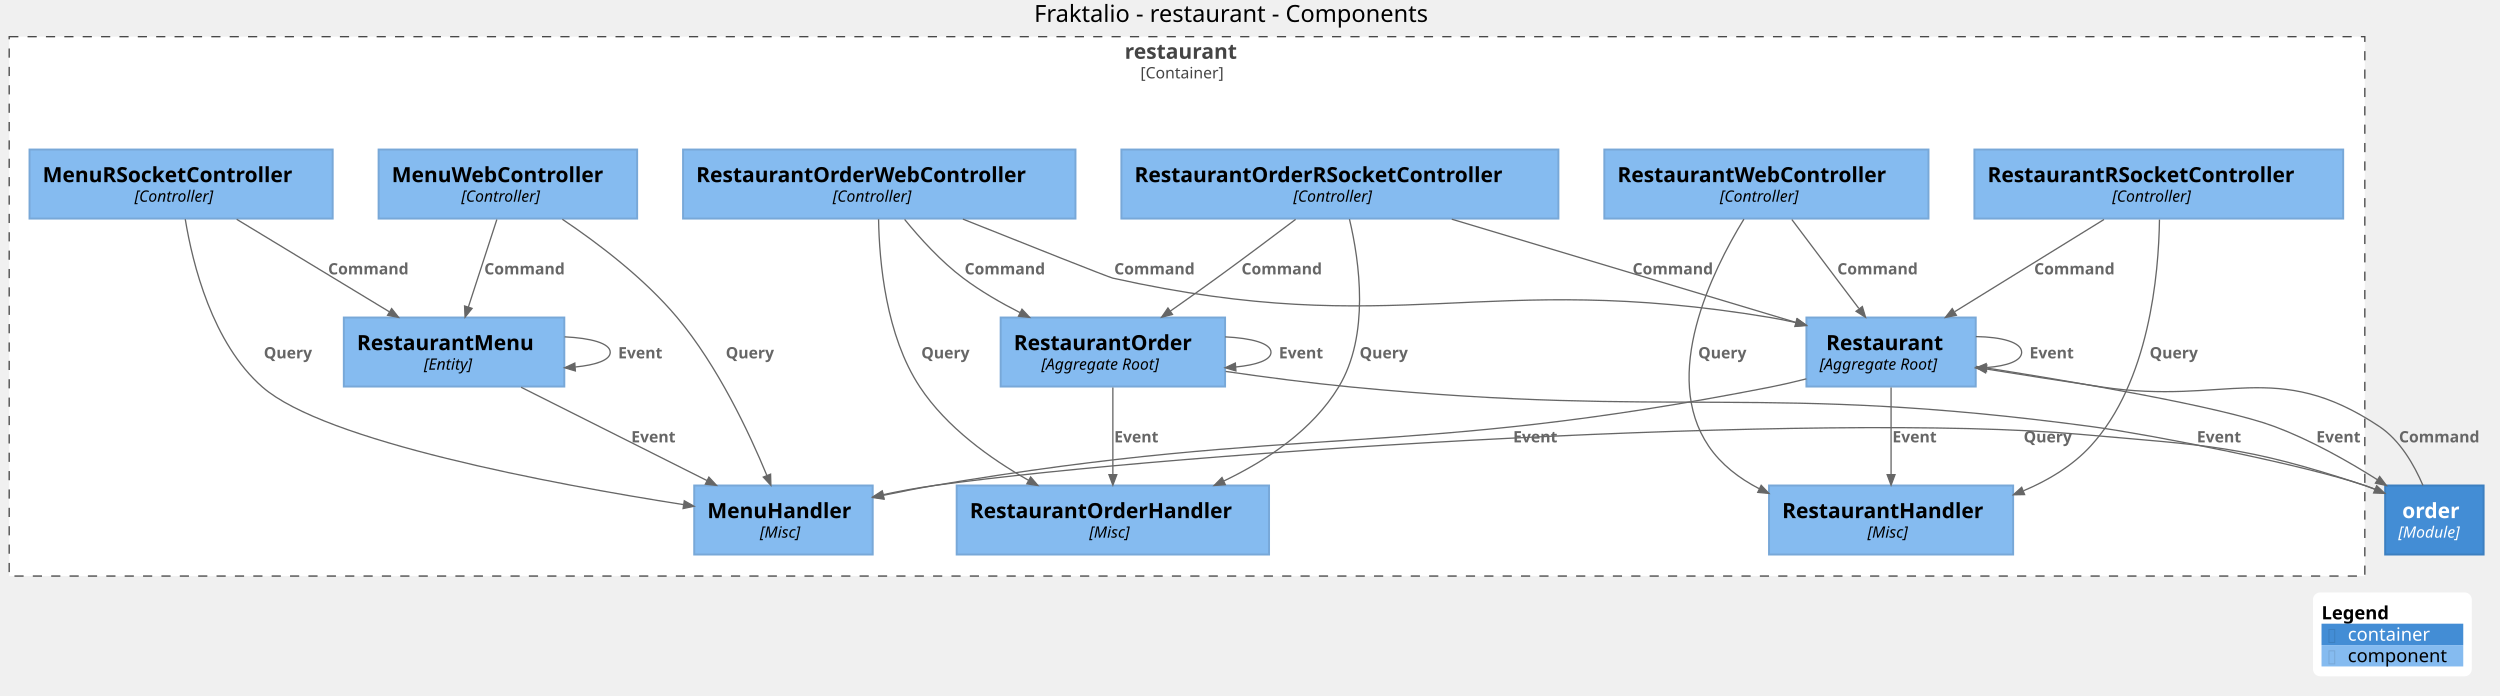
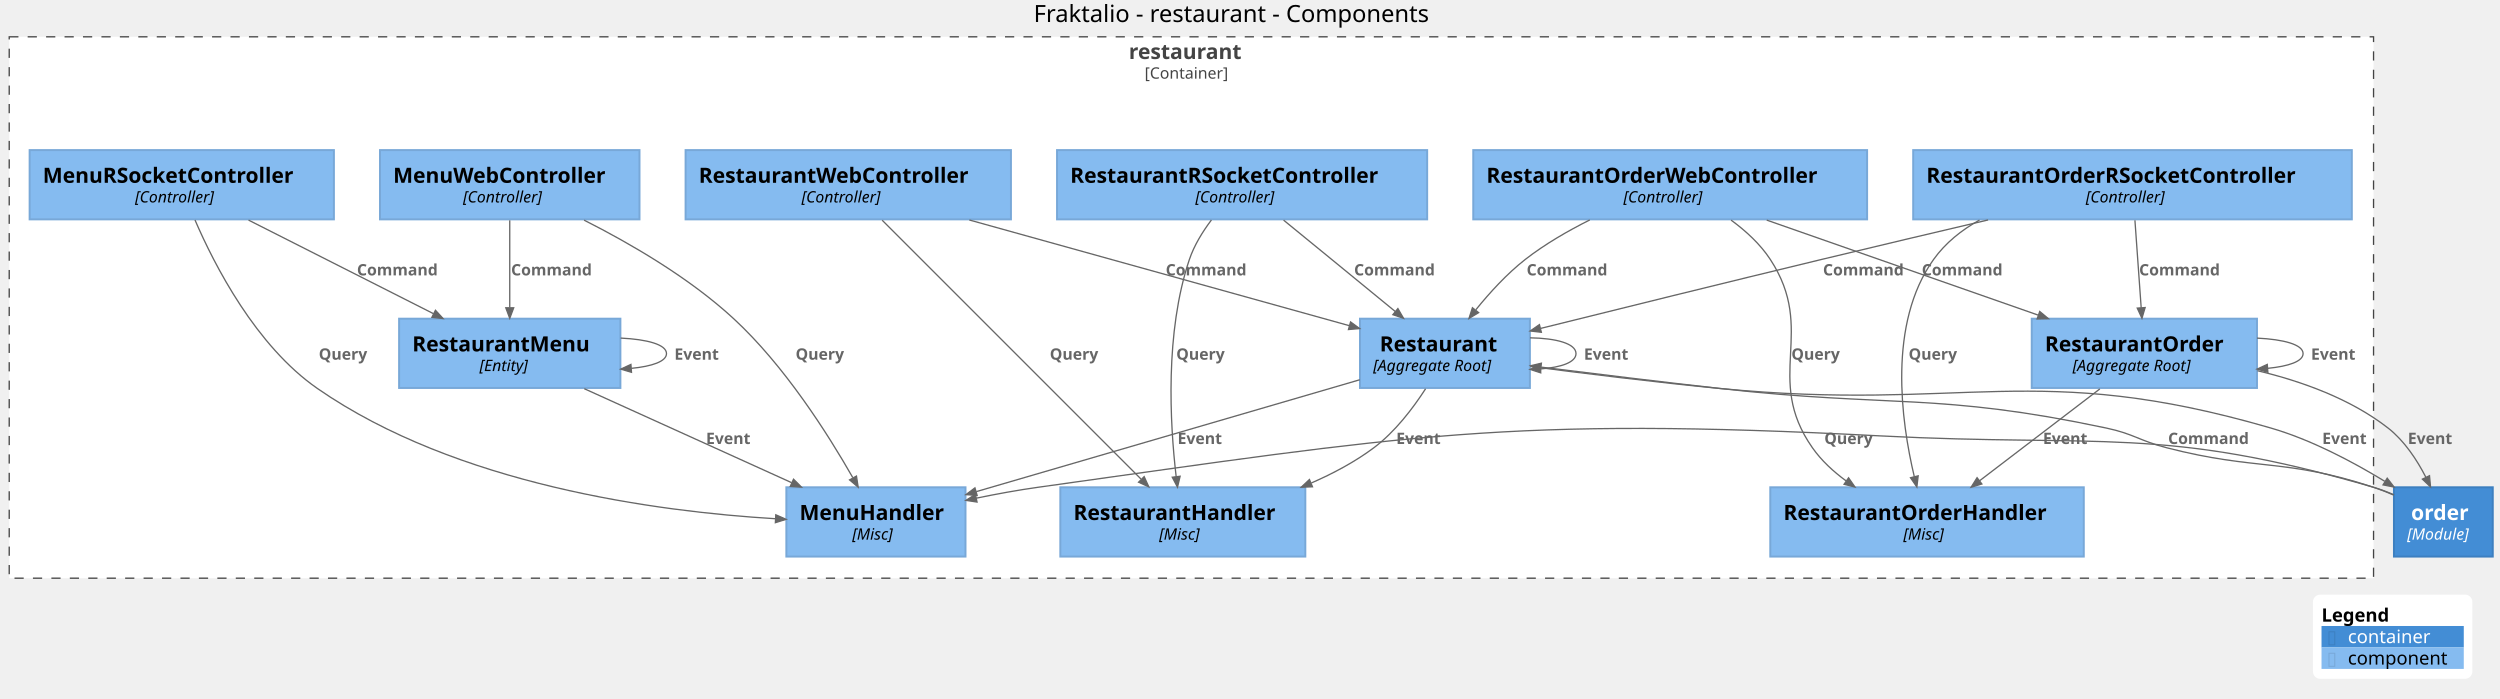
- <svg xmlns="http://www.w3.org/2000/svg" contentScriptType="application/ecmascript" contentStyleType="text/css" height="530px" preserveAspectRatio="none" style="width:1905px;height:530px;background:#FFFFFF;" version="1.1" viewBox="0 0 1905 530" width="1905px" zoomAndPan="magnify">
+ <svg xmlns="http://www.w3.org/2000/svg" contentScriptType="application/ecmascript" contentStyleType="text/css" height="530px" preserveAspectRatio="none" style="width:1898px;height:530px;background:#FFFFFF;" version="1.1" viewBox="0 0 1898 530" width="1898px" zoomAndPan="magnify">
  <defs />
  <g>
-     <text fill="#000000" font-family="sans-serif" font-size="18" lengthAdjust="spacing" textLength="316" x="788" y="16.708">Fraktalio - restaurant - Components</text>
+     <text fill="#000000" font-family="sans-serif" font-size="18" lengthAdjust="spacing" textLength="316" x="784.75" y="16.708">Fraktalio - restaurant - Components</text>
    <rect fill="#FFFFFF" height="411" style="stroke:#444444;stroke-width:1.0;stroke-dasharray:7.0,7.0;" width="1795" x="7" y="27.953" />
    <text fill="#444444" font-family="sans-serif" font-size="16" font-weight="bold" lengthAdjust="spacing" textLength="95" x="857" y="44.805">restaurant</text>
    <text fill="#444444" font-family="sans-serif" font-size="12" lengthAdjust="spacing" textLength="71" x="869" y="59.717">[Container]</text>
-     <rect fill="#85BBF0" height="52.594" style="stroke:#78A8D8;stroke-width:1.5;" width="171" x="762.5" y="241.953" />
-     <text fill="#000000" font-family="sans-serif" font-size="16" font-weight="bold" lengthAdjust="spacing" textLength="151" x="772.5" y="266.805">RestaurantOrder</text>
-     <text fill="#000000" font-family="sans-serif" font-size="12" font-style="italic" lengthAdjust="spacing" textLength="109" x="793.5" y="281.717">[Aggregate Root]</text>
-     <rect fill="#85BBF0" height="52.594" style="stroke:#78A8D8;stroke-width:1.5;" width="238" x="729" y="369.953" />
-     <text fill="#000000" font-family="sans-serif" font-size="16" font-weight="bold" lengthAdjust="spacing" textLength="218" x="739" y="394.805">RestaurantOrderHandler</text>
-     <text fill="#000000" font-family="sans-serif" font-size="12" font-style="italic" lengthAdjust="spacing" textLength="36" x="830" y="409.717">[Misc]</text>
-     <rect fill="#85BBF0" height="52.594" style="stroke:#78A8D8;stroke-width:1.5;" width="129" x="1376.5" y="241.953" />
-     <text fill="#000000" font-family="sans-serif" font-size="16" font-weight="bold" lengthAdjust="spacing" textLength="99" x="1391.5" y="266.805">Restaurant</text>
-     <text fill="#000000" font-family="sans-serif" font-size="12" font-style="italic" lengthAdjust="spacing" textLength="109" x="1386.5" y="281.717">[Aggregate Root]</text>
-     <rect fill="#85BBF0" height="52.594" style="stroke:#78A8D8;stroke-width:1.5;" width="186" x="1348" y="369.953" />
-     <text fill="#000000" font-family="sans-serif" font-size="16" font-weight="bold" lengthAdjust="spacing" textLength="166" x="1358" y="394.805">RestaurantHandler</text>
-     <text fill="#000000" font-family="sans-serif" font-size="12" font-style="italic" lengthAdjust="spacing" textLength="36" x="1423" y="409.717">[Misc]</text>
-     <rect fill="#85BBF0" height="52.594" style="stroke:#78A8D8;stroke-width:1.5;" width="136" x="529" y="369.953" />
-     <text fill="#000000" font-family="sans-serif" font-size="16" font-weight="bold" lengthAdjust="spacing" textLength="116" x="539" y="394.805">MenuHandler</text>
-     <text fill="#000000" font-family="sans-serif" font-size="12" font-style="italic" lengthAdjust="spacing" textLength="36" x="579" y="409.717">[Misc]</text>
-     <rect fill="#85BBF0" height="52.594" style="stroke:#78A8D8;stroke-width:1.5;" width="168" x="262" y="241.953" />
-     <text fill="#000000" font-family="sans-serif" font-size="16" font-weight="bold" lengthAdjust="spacing" textLength="148" x="272" y="266.805">RestaurantMenu</text>
-     <text fill="#000000" font-family="sans-serif" font-size="12" font-style="italic" lengthAdjust="spacing" textLength="46" x="323" y="281.717">[Entity]</text>
-     <rect fill="#85BBF0" height="52.594" style="stroke:#78A8D8;stroke-width:1.5;" width="247" x="1222.5" y="113.953" />
-     <text fill="#000000" font-family="sans-serif" font-size="16" font-weight="bold" lengthAdjust="spacing" textLength="227" x="1232.5" y="138.805">RestaurantWebController</text>
-     <text fill="#000000" font-family="sans-serif" font-size="12" font-style="italic" lengthAdjust="spacing" textLength="71" x="1310.5" y="153.717">[Controller]</text>
-     <rect fill="#85BBF0" height="52.594" style="stroke:#78A8D8;stroke-width:1.5;" width="281" x="1504.5" y="113.953" />
-     <text fill="#000000" font-family="sans-serif" font-size="16" font-weight="bold" lengthAdjust="spacing" textLength="261" x="1514.5" y="138.805">RestaurantRSocketController</text>
-     <text fill="#000000" font-family="sans-serif" font-size="12" font-style="italic" lengthAdjust="spacing" textLength="71" x="1609.5" y="153.717">[Controller]</text>
+     <rect fill="#85BBF0" height="52.594" style="stroke:#78A8D8;stroke-width:1.5;" width="168" x="303" y="241.953" />
+     <text fill="#000000" font-family="sans-serif" font-size="16" font-weight="bold" lengthAdjust="spacing" textLength="148" x="313" y="266.805">RestaurantMenu</text>
+     <text fill="#000000" font-family="sans-serif" font-size="12" font-style="italic" lengthAdjust="spacing" textLength="46" x="364" y="281.717">[Entity]</text>
+     <rect fill="#85BBF0" height="52.594" style="stroke:#78A8D8;stroke-width:1.5;" width="129" x="1032.5" y="241.953" />
+     <text fill="#000000" font-family="sans-serif" font-size="16" font-weight="bold" lengthAdjust="spacing" textLength="99" x="1047.5" y="266.805">Restaurant</text>
+     <text fill="#000000" font-family="sans-serif" font-size="12" font-style="italic" lengthAdjust="spacing" textLength="109" x="1042.5" y="281.717">[Aggregate Root]</text>
+     <rect fill="#85BBF0" height="52.594" style="stroke:#78A8D8;stroke-width:1.5;" width="171" x="1542.5" y="241.953" />
+     <text fill="#000000" font-family="sans-serif" font-size="16" font-weight="bold" lengthAdjust="spacing" textLength="151" x="1552.5" y="266.805">RestaurantOrder</text>
+     <text fill="#000000" font-family="sans-serif" font-size="12" font-style="italic" lengthAdjust="spacing" textLength="109" x="1573.5" y="281.717">[Aggregate Root]</text>
+     <rect fill="#85BBF0" height="52.594" style="stroke:#78A8D8;stroke-width:1.5;" width="238" x="1344" y="369.953" />
+     <text fill="#000000" font-family="sans-serif" font-size="16" font-weight="bold" lengthAdjust="spacing" textLength="218" x="1354" y="394.805">RestaurantOrderHandler</text>
+     <text fill="#000000" font-family="sans-serif" font-size="12" font-style="italic" lengthAdjust="spacing" textLength="36" x="1445" y="409.717">[Misc]</text>
+     <rect fill="#85BBF0" height="52.594" style="stroke:#78A8D8;stroke-width:1.5;" width="186" x="805" y="369.953" />
+     <text fill="#000000" font-family="sans-serif" font-size="16" font-weight="bold" lengthAdjust="spacing" textLength="166" x="815" y="394.805">RestaurantHandler</text>
+     <text fill="#000000" font-family="sans-serif" font-size="12" font-style="italic" lengthAdjust="spacing" textLength="36" x="880" y="409.717">[Misc]</text>
+     <rect fill="#85BBF0" height="52.594" style="stroke:#78A8D8;stroke-width:1.5;" width="231" x="22.5" y="113.953" />
+     <text fill="#000000" font-family="sans-serif" font-size="16" font-weight="bold" lengthAdjust="spacing" textLength="211" x="32.5" y="138.805">MenuRSocketController</text>
+     <text fill="#000000" font-family="sans-serif" font-size="12" font-style="italic" lengthAdjust="spacing" textLength="71" x="102.5" y="153.717">[Controller]</text>
    <rect fill="#85BBF0" height="52.594" style="stroke:#78A8D8;stroke-width:1.5;" width="197" x="288.5" y="113.953" />
    <text fill="#000000" font-family="sans-serif" font-size="16" font-weight="bold" lengthAdjust="spacing" textLength="177" x="298.5" y="138.805">MenuWebController</text>
    <text fill="#000000" font-family="sans-serif" font-size="12" font-style="italic" lengthAdjust="spacing" textLength="71" x="351.5" y="153.717">[Controller]</text>
-     <rect fill="#85BBF0" height="52.594" style="stroke:#78A8D8;stroke-width:1.5;" width="231" x="22.5" y="113.953" />
-     <text fill="#000000" font-family="sans-serif" font-size="16" font-weight="bold" lengthAdjust="spacing" textLength="211" x="32.5" y="138.805">MenuRSocketController</text>
-     <text fill="#000000" font-family="sans-serif" font-size="12" font-style="italic" lengthAdjust="spacing" textLength="71" x="102.5" y="153.717">[Controller]</text>
-     <rect fill="#85BBF0" height="52.594" style="stroke:#78A8D8;stroke-width:1.5;" width="299" x="520.5" y="113.953" />
-     <text fill="#000000" font-family="sans-serif" font-size="16" font-weight="bold" lengthAdjust="spacing" textLength="279" x="530.5" y="138.805">RestaurantOrderWebController</text>
-     <text fill="#000000" font-family="sans-serif" font-size="12" font-style="italic" lengthAdjust="spacing" textLength="71" x="634.5" y="153.717">[Controller]</text>
-     <rect fill="#85BBF0" height="52.594" style="stroke:#78A8D8;stroke-width:1.5;" width="333" x="854.5" y="113.953" />
-     <text fill="#000000" font-family="sans-serif" font-size="16" font-weight="bold" lengthAdjust="spacing" textLength="313" x="864.5" y="138.805">RestaurantOrderRSocketController</text>
-     <text fill="#000000" font-family="sans-serif" font-size="12" font-style="italic" lengthAdjust="spacing" textLength="71" x="985.5" y="153.717">[Controller]</text>
+     <rect fill="#85BBF0" height="52.594" style="stroke:#78A8D8;stroke-width:1.5;" width="333" x="1452.5" y="113.953" />
+     <text fill="#000000" font-family="sans-serif" font-size="16" font-weight="bold" lengthAdjust="spacing" textLength="313" x="1462.5" y="138.805">RestaurantOrderRSocketController</text>
+     <text fill="#000000" font-family="sans-serif" font-size="12" font-style="italic" lengthAdjust="spacing" textLength="71" x="1583.5" y="153.717">[Controller]</text>
+     <rect fill="#85BBF0" height="52.594" style="stroke:#78A8D8;stroke-width:1.5;" width="299" x="1118.5" y="113.953" />
+     <text fill="#000000" font-family="sans-serif" font-size="16" font-weight="bold" lengthAdjust="spacing" textLength="279" x="1128.5" y="138.805">RestaurantOrderWebController</text>
+     <text fill="#000000" font-family="sans-serif" font-size="12" font-style="italic" lengthAdjust="spacing" textLength="71" x="1232.5" y="153.717">[Controller]</text>
+     <rect fill="#85BBF0" height="52.594" style="stroke:#78A8D8;stroke-width:1.5;" width="281" x="802.5" y="113.953" />
+     <text fill="#000000" font-family="sans-serif" font-size="16" font-weight="bold" lengthAdjust="spacing" textLength="261" x="812.5" y="138.805">RestaurantRSocketController</text>
+     <text fill="#000000" font-family="sans-serif" font-size="12" font-style="italic" lengthAdjust="spacing" textLength="71" x="907.5" y="153.717">[Controller]</text>
+     <rect fill="#85BBF0" height="52.594" style="stroke:#78A8D8;stroke-width:1.5;" width="136" x="597" y="369.953" />
+     <text fill="#000000" font-family="sans-serif" font-size="16" font-weight="bold" lengthAdjust="spacing" textLength="116" x="607" y="394.805">MenuHandler</text>
+     <text fill="#000000" font-family="sans-serif" font-size="12" font-style="italic" lengthAdjust="spacing" textLength="36" x="647" y="409.717">[Misc]</text>
+     <rect fill="#85BBF0" height="52.594" style="stroke:#78A8D8;stroke-width:1.5;" width="247" x="520.5" y="113.953" />
+     <text fill="#000000" font-family="sans-serif" font-size="16" font-weight="bold" lengthAdjust="spacing" textLength="227" x="530.5" y="138.805">RestaurantWebController</text>
+     <text fill="#000000" font-family="sans-serif" font-size="12" font-style="italic" lengthAdjust="spacing" textLength="71" x="608.5" y="153.717">[Controller]</text>
    <rect fill="#438DD5" height="52.594" style="stroke:#3C7FC0;stroke-width:1.5;" width="75" x="1817.5" y="369.953" />
    <text fill="#FFFFFF" font-family="sans-serif" font-size="16" font-weight="bold" lengthAdjust="spacing" textLength="49" x="1830.5" y="394.805">order</text>
    <text fill="#FFFFFF" font-family="sans-serif" font-size="12" font-style="italic" lengthAdjust="spacing" textLength="55" x="1827.5" y="409.717">[Module]</text>
-     <path d="M933.92,283.033 C964.22,287.413 998.56,291.923 1030,294.953 C1279.42,319.023 1344.62,291.813 1593,324.953 C1640.09,331.233 1757.06,354.543 1802,369.953 C1804.51,370.813 1807.06,371.763 1809.61,372.773 " fill="none" id="Fraktalio.restaurant.RestaurantOrder-to-Fraktalio.order" style="stroke:#666666;stroke-width:1.0;" />
-     <polygon fill="#666666" points="1817.24,375.963,1811.015,370.111,1808.702,375.647,1817.24,375.963" style="stroke:#666666;stroke-width:1.0;" />
-     <text fill="#666666" font-family="sans-serif" font-size="12" font-weight="bold" lengthAdjust="spacing" textLength="39" x="1674" y="337.092">Event</text>
-     <path d="M848,295.253 C848,314.363 848,340.593 848,361.413 " fill="none" id="Fraktalio.restaurant.RestaurantOrder-to-Fraktalio.restaurant.RestaurantOrderHandler" style="stroke:#666666;stroke-width:1.0;" />
-     <polygon fill="#666666" points="848,369.683,851,361.683,845,361.683,848,369.683" style="stroke:#666666;stroke-width:1.0;" />
-     <text fill="#666666" font-family="sans-serif" font-size="12" font-weight="bold" lengthAdjust="spacing" textLength="39" x="849" y="337.092">Event</text>
-     <path d="M933.56,256.693 C953.67,257.653 968.5,261.573 968.5,268.453 C968.5,274.363 957.55,278.083 941.71,279.633 " fill="none" id="Fraktalio.restaurant.RestaurantOrder-to-Fraktalio.restaurant.RestaurantOrder" style="stroke:#666666;stroke-width:1.0;" />
-     <polygon fill="#666666" points="933.56,280.213,941.754,282.633,941.325,276.649,933.56,280.213" style="stroke:#666666;stroke-width:1.0;" />
-     <text fill="#666666" font-family="sans-serif" font-size="12" font-weight="bold" lengthAdjust="spacing" textLength="39" x="974.5" y="273.092">Event</text>
-     <path d="M1441,295.253 C1441,314.363 1441,340.593 1441,361.413 " fill="none" id="Fraktalio.restaurant.Restaurant-to-Fraktalio.restaurant.RestaurantHandler" style="stroke:#666666;stroke-width:1.0;" />
-     <polygon fill="#666666" points="1441,369.683,1444,361.683,1438,361.683,1441,369.683" style="stroke:#666666;stroke-width:1.0;" />
-     <text fill="#666666" font-family="sans-serif" font-size="12" font-weight="bold" lengthAdjust="spacing" textLength="39" x="1442" y="337.092">Event</text>
-     <path d="M1505.6,256.473 C1525.19,256.773 1540.5,260.763 1540.5,268.453 C1540.5,275.003 1529.4,278.863 1514,280.053 " fill="none" id="Fraktalio.restaurant.Restaurant-to-Fraktalio.restaurant.Restaurant" style="stroke:#666666;stroke-width:1.0;" />
-     <polygon fill="#666666" points="1505.6,280.433,1513.726,283.073,1513.458,277.079,1505.6,280.433" style="stroke:#666666;stroke-width:1.0;" />
-     <text fill="#666666" font-family="sans-serif" font-size="12" font-weight="bold" lengthAdjust="spacing" textLength="39" x="1546.5" y="273.092">Event</text>
-     <path d="M1376.46,288.683 C1367.29,291.023 1357.95,293.193 1349,294.953 C1069.27,349.853 993.07,322.373 712,369.953 C699.39,372.083 686.08,374.703 673.17,377.433 " fill="none" id="Fraktalio.restaurant.Restaurant-to-Fraktalio.restaurant.MenuHandler" style="stroke:#666666;stroke-width:1.0;" />
-     <polygon fill="#666666" points="665.19,379.143,673.642,380.392,672.379,374.526,665.19,379.143" style="stroke:#666666;stroke-width:1.0;" />
-     <text fill="#666666" font-family="sans-serif" font-size="12" font-weight="bold" lengthAdjust="spacing" textLength="39" x="1153" y="337.092">Event</text>
-     <path d="M430.23,256.673 C450.22,257.623 465,261.543 465,268.453 C465,274.393 454.08,278.123 438.33,279.653 " fill="none" id="Fraktalio.restaurant.RestaurantMenu-to-Fraktalio.restaurant.RestaurantMenu" style="stroke:#666666;stroke-width:1.0;" />
-     <polygon fill="#666666" points="430.23,280.233,438.424,282.653,437.995,276.669,430.23,280.233" style="stroke:#666666;stroke-width:1.0;" />
-     <text fill="#666666" font-family="sans-serif" font-size="12" font-weight="bold" lengthAdjust="spacing" textLength="39" x="471" y="273.092">Event</text>
-     <path d="M397.1,295.103 C438.15,315.713 495.83,344.673 538.69,366.183 " fill="none" id="Fraktalio.restaurant.RestaurantMenu-to-Fraktalio.restaurant.MenuHandler" style="stroke:#666666;stroke-width:1.0;" />
-     <polygon fill="#666666" points="545.98,369.843,540.171,363.577,537.484,368.942,545.98,369.843" style="stroke:#666666;stroke-width:1.0;" />
-     <text fill="#666666" font-family="sans-serif" font-size="12" font-weight="bold" lengthAdjust="spacing" textLength="39" x="481" y="337.092">Event</text>
-     <path d="M1505.74,279.163 C1578.64,290.553 1692.25,309.803 1733,324.953 C1760.53,335.193 1789.08,351.333 1811.63,365.593 " fill="none" id="Fraktalio.restaurant.Restaurant-to-Fraktalio.order" style="stroke:#666666;stroke-width:1.0;" />
-     <polygon fill="#666666" points="1818.43,369.943,1813.308,363.104,1810.074,368.159,1818.43,369.943" style="stroke:#666666;stroke-width:1.0;" />
-     <text fill="#666666" font-family="sans-serif" font-size="12" font-weight="bold" lengthAdjust="spacing" textLength="39" x="1765" y="337.092">Event</text>
-     <path d="M1846.3,369.893 C1839.65,354.353 1828.89,335.533 1813,324.953 C1734.15,272.463 1695.67,309.033 1602,294.953 C1573.09,290.613 1541.3,285.623 1513.65,281.213 " fill="none" id="Fraktalio.order-to-Fraktalio.restaurant.Restaurant" style="stroke:#666666;stroke-width:1.0;" />
-     <polygon fill="#666666" points="1505.59,279.923,1513.012,284.156,1513.965,278.232,1505.59,279.923" style="stroke:#666666;stroke-width:1.0;" />
-     <text fill="#666666" font-family="sans-serif" font-size="12" font-weight="bold" lengthAdjust="spacing" textLength="69" x="1828" y="337.092">Command</text>
-     <path d="M1365.36,167.253 C1375.39,180.603 1387.84,197.163 1399,211.953 C1404.63,219.413 1410.69,227.433 1416.4,234.983 " fill="none" id="Fraktalio.restaurant.RestaurantWebController-to-Fraktalio.restaurant.Restaurant" style="stroke:#666666;stroke-width:1.0;" />
-     <polygon fill="#666666" points="1421.54,241.773,1419.099,233.585,1414.317,237.209,1421.54,241.773" style="stroke:#666666;stroke-width:1.0;" />
-     <text fill="#666666" font-family="sans-serif" font-size="12" font-weight="bold" lengthAdjust="spacing" textLength="69" x="1400" y="209.092">Command</text>
-     <path d="M1603.23,167.253 C1570.25,187.623 1524.19,216.073 1489.57,237.453 " fill="none" id="Fraktalio.restaurant.RestaurantRSocketController-to-Fraktalio.restaurant.Restaurant" style="stroke:#666666;stroke-width:1.0;" />
-     <polygon fill="#666666" points="1482.37,241.903,1490.752,240.247,1487.596,235.144,1482.37,241.903" style="stroke:#666666;stroke-width:1.0;" />
-     <text fill="#666666" font-family="sans-serif" font-size="12" font-weight="bold" lengthAdjust="spacing" textLength="69" x="1550" y="209.092">Command</text>
-     <path d="M378.6,167.253 C372.33,186.533 363.7,213.053 356.89,233.973 " fill="none" id="Fraktalio.restaurant.MenuWebController-to-Fraktalio.restaurant.RestaurantMenu" style="stroke:#666666;stroke-width:1.0;" />
-     <polygon fill="#666666" points="354.38,241.683,359.707,235.003,354.001,233.148,354.38,241.683" style="stroke:#666666;stroke-width:1.0;" />
-     <text fill="#666666" font-family="sans-serif" font-size="12" font-weight="bold" lengthAdjust="spacing" textLength="69" x="369" y="209.092">Command</text>
-     <path d="M180.34,167.103 C214.08,187.543 261.38,216.193 296.8,237.653 " fill="none" id="Fraktalio.restaurant.MenuRSocketController-to-Fraktalio.restaurant.RestaurantMenu" style="stroke:#666666;stroke-width:1.0;" />
-     <polygon fill="#666666" points="303.72,241.843,298.43,235.134,295.323,240.266,303.72,241.843" style="stroke:#666666;stroke-width:1.0;" />
-     <text fill="#666666" font-family="sans-serif" font-size="12" font-weight="bold" lengthAdjust="spacing" textLength="69" x="250" y="209.092">Command</text>
-     <path d="M733.72,166.963 C783.56,186.863 844.94,211.273 848,211.953 C1065.76,260.293 1128.97,205.293 1349,241.953 C1355.27,242.993 1361.72,244.303 1368.16,245.763 " fill="none" id="Fraktalio.restaurant.RestaurantOrderWebController-to-Fraktalio.restaurant.Restaurant" style="stroke:#666666;stroke-width:1.0;" />
-     <polygon fill="#666666" points="1376.29,247.683,1369.196,242.921,1367.814,248.76,1376.29,247.683" style="stroke:#666666;stroke-width:1.0;" />
-     <text fill="#666666" font-family="sans-serif" font-size="12" font-weight="bold" lengthAdjust="spacing" textLength="69" x="849" y="209.092">Command</text>
-     <path d="M1106.25,167.023 C1183.4,190.173 1295.79,223.893 1368.66,245.753 " fill="none" id="Fraktalio.restaurant.RestaurantOrderRSocketController-to-Fraktalio.restaurant.Restaurant" style="stroke:#666666;stroke-width:1.0;" />
-     <polygon fill="#666666" points="1376.47,248.093,1369.671,242.918,1367.945,248.665,1376.47,248.093" style="stroke:#666666;stroke-width:1.0;" />
-     <text fill="#666666" font-family="sans-serif" font-size="12" font-weight="bold" lengthAdjust="spacing" textLength="69" x="1244" y="209.092">Command</text>
-     <path d="M689.3,167.183 C701.07,181.633 717.07,199.263 734,211.953 C747.17,221.823 762.37,230.663 777.29,238.233 " fill="none" id="Fraktalio.restaurant.RestaurantOrderWebController-to-Fraktalio.restaurant.RestaurantOrder" style="stroke:#666666;stroke-width:1.0;" />
-     <polygon fill="#666666" points="784.58,241.843,778.746,235.601,776.08,240.976,784.58,241.843" style="stroke:#666666;stroke-width:1.0;" />
-     <text fill="#666666" font-family="sans-serif" font-size="12" font-weight="bold" lengthAdjust="spacing" textLength="69" x="735" y="209.092">Command</text>
-     <path d="M987.25,167.163 C969.43,180.633 947.14,197.333 927,211.953 C915.66,220.183 903.3,228.963 891.8,237.043 " fill="none" id="Fraktalio.restaurant.RestaurantOrderRSocketController-to-Fraktalio.restaurant.RestaurantOrder" style="stroke:#666666;stroke-width:1.0;" />
-     <polygon fill="#666666" points="885.14,241.713,893.415,239.587,889.977,234.67,885.14,241.713" style="stroke:#666666;stroke-width:1.0;" />
-     <text fill="#666666" font-family="sans-serif" font-size="12" font-weight="bold" lengthAdjust="spacing" textLength="69" x="946" y="209.092">Command</text>
-     <path d="M1028.29,166.963 C1035.96,199.293 1043.9,255.533 1020,294.953 C1000.24,327.533 965.64,350.683 932.62,366.483 " fill="none" id="Fraktalio.restaurant.RestaurantOrderRSocketController-to-Fraktalio.restaurant.RestaurantOrderHandler" style="stroke:#666666;stroke-width:1.0;" />
-     <polygon fill="#666666" points="925.17,369.953,933.689,369.303,931.161,363.862,925.17,369.953" style="stroke:#666666;stroke-width:1.0;" />
-     <text fill="#666666" font-family="sans-serif" font-size="12" font-weight="bold" lengthAdjust="spacing" textLength="42" x="1036" y="273.092">Query</text>
-     <path d="M669.47,167.033 C670,199.433 675.02,255.743 701,294.953 C721.24,325.493 754.23,349.293 783.85,366.053 " fill="none" id="Fraktalio.restaurant.RestaurantOrderWebController-to-Fraktalio.restaurant.RestaurantOrderHandler" style="stroke:#666666;stroke-width:1.0;" />
-     <polygon fill="#666666" points="790.89,369.943,785.341,363.446,782.437,368.697,790.89,369.943" style="stroke:#666666;stroke-width:1.0;" />
-     <text fill="#666666" font-family="sans-serif" font-size="12" font-weight="bold" lengthAdjust="spacing" textLength="42" x="702" y="273.092">Query</text>
-     <path d="M1328.87,166.963 C1304.24,207.163 1265.57,286.183 1302,339.953 C1311.52,354.003 1325.23,364.493 1340.37,372.333 " fill="none" id="Fraktalio.restaurant.RestaurantWebController-to-Fraktalio.restaurant.RestaurantHandler" style="stroke:#666666;stroke-width:1.0;" />
-     <polygon fill="#666666" points="1347.91,375.973,1342.017,369.787,1339.402,375.187,1347.91,375.973" style="stroke:#666666;stroke-width:1.0;" />
-     <text fill="#666666" font-family="sans-serif" font-size="12" font-weight="bold" lengthAdjust="spacing" textLength="42" x="1294" y="273.092">Query</text>
-     <path d="M1645.52,167.263 C1644.95,208.943 1637.75,291.323 1593,339.953 C1579.15,355.013 1560.87,365.993 1541.81,374.003 " fill="none" id="Fraktalio.restaurant.RestaurantRSocketController-to-Fraktalio.restaurant.RestaurantHandler" style="stroke:#666666;stroke-width:1.0;" />
-     <polygon fill="#666666" points="1534.19,377.033,1542.732,376.862,1540.513,371.287,1534.19,377.033" style="stroke:#666666;stroke-width:1.0;" />
-     <text fill="#666666" font-family="sans-serif" font-size="12" font-weight="bold" lengthAdjust="spacing" textLength="42" x="1638" y="273.092">Query</text>
-     <path d="M428.52,167.083 C455.84,185.453 491.03,212.133 516,241.953 C546.9,278.843 570.77,329.443 584.35,362.293 " fill="none" id="Fraktalio.restaurant.MenuWebController-to-Fraktalio.restaurant.MenuHandler" style="stroke:#666666;stroke-width:1.0;" />
-     <polygon fill="#666666" points="587.42,369.833,587.186,361.292,581.628,363.552,587.42,369.833" style="stroke:#666666;stroke-width:1.0;" />
-     <text fill="#666666" font-family="sans-serif" font-size="12" font-weight="bold" lengthAdjust="spacing" textLength="42" x="553" y="273.092">Query</text>
-     <path d="M1817.34,376.003 C1812.28,373.733 1807.08,371.643 1802,369.953 C1709.01,339.063 1682.6,339.653 1585,330.953 C1391.57,313.713 904.38,343.483 712,369.953 C699.31,371.703 685.96,374.173 673.03,376.913 " fill="none" id="Fraktalio.order-to-Fraktalio.restaurant.MenuHandler" style="stroke:#666666;stroke-width:1.0;" />
-     <polygon fill="#666666" points="665.04,378.653,673.494,379.887,672.221,374.024,665.04,378.653" style="stroke:#666666;stroke-width:1.0;" />
-     <text fill="#666666" font-family="sans-serif" font-size="12" font-weight="bold" lengthAdjust="spacing" textLength="42" x="1542" y="337.092">Query</text>
-     <path d="M141.17,167.023 C146.79,201.273 161.78,261.603 200,294.953 C247.47,336.363 419.43,368.603 520.8,384.523 " fill="none" id="Fraktalio.restaurant.MenuRSocketController-to-Fraktalio.restaurant.MenuHandler" style="stroke:#666666;stroke-width:1.0;" />
-     <polygon fill="#666666" points="528.88,385.783,521.436,381.589,520.514,387.518,528.88,385.783" style="stroke:#666666;stroke-width:1.0;" />
-     <text fill="#666666" font-family="sans-serif" font-size="12" font-weight="bold" lengthAdjust="spacing" textLength="42" x="201" y="273.092">Query</text>
-     <rect fill="#FFFFFF" height="62.891" rx="5" ry="5" style="stroke:#FFFFFF;stroke-width:1.0;" width="120" x="1763" y="451.953" />
-     <rect height="16.297" style="stroke:none;stroke-width:1.0;fill:none;" width="108" x="1769" y="458.953" />
-     <text fill="#000000" font-family="sans-serif" font-size="14" font-weight="bold" lengthAdjust="spacing" textLength="59" x="1769" y="471.948">Legend</text>
-     <text fill="#FFFFFF" font-family="sans-serif" font-size="14" lengthAdjust="spacing" textLength="0" x="1832" y="471.948" />
-     <rect fill="#438DD5" height="16.297" style="stroke:none;stroke-width:1.0;" width="108" x="1769" y="475.25" />
-     <text fill="#3C7FC0" font-family="sans-serif" font-size="14" lengthAdjust="spacing" textLength="8" x="1773" y="488.245">▯</text>
-     <text fill="#FFFFFF" font-family="sans-serif" font-size="14" lengthAdjust="spacing" textLength="0" x="1785" y="488.245" />
-     <text fill="#FFFFFF" font-family="sans-serif" font-size="14" lengthAdjust="spacing" textLength="65" x="1789" y="488.245">container</text>
-     <text fill="#FFFFFF" font-family="sans-serif" font-size="14" lengthAdjust="spacing" textLength="0" x="1862" y="488.245" />
-     <rect fill="#85BBF0" height="16.297" style="stroke:none;stroke-width:1.0;" width="108" x="1769" y="491.547" />
-     <text fill="#78A8D8" font-family="sans-serif" font-size="14" lengthAdjust="spacing" textLength="8" x="1773" y="504.542">▯</text>
-     <text fill="#FFFFFF" font-family="sans-serif" font-size="14" lengthAdjust="spacing" textLength="0" x="1785" y="504.542" />
-     <text fill="#000000" font-family="sans-serif" font-size="14" lengthAdjust="spacing" textLength="80" x="1789" y="504.542">component</text>
-     <text fill="#FFFFFF" font-family="sans-serif" font-size="14" lengthAdjust="spacing" textLength="0" x="1877" y="504.542" />
-     <line style="stroke:#00000000;stroke-width:1.0;" x1="1769" x2="1877" y1="458.953" y2="458.953" />
-     <line style="stroke:#00000000;stroke-width:1.0;" x1="1769" x2="1877" y1="475.25" y2="475.25" />
-     <line style="stroke:#00000000;stroke-width:1.0;" x1="1769" x2="1877" y1="491.547" y2="491.547" />
-     <line style="stroke:#00000000;stroke-width:1.0;" x1="1769" x2="1877" y1="507.844" y2="507.844" />
-     <line style="stroke:#00000000;stroke-width:1.0;" x1="1769" x2="1769" y1="458.953" y2="507.844" />
-     <line style="stroke:#00000000;stroke-width:1.0;" x1="1877" x2="1877" y1="458.953" y2="507.844" />
+     <path d="M471.23,256.673 C491.22,257.623 506,261.543 506,268.453 C506,274.393 495.08,278.123 479.33,279.653 " fill="none" id="Fraktalio.restaurant.RestaurantMenu-to-Fraktalio.restaurant.RestaurantMenu" style="stroke:#666666;stroke-width:1.0;" />
+     <polygon fill="#666666" points="471.23,280.233,479.424,282.653,478.995,276.669,471.23,280.233" style="stroke:#666666;stroke-width:1.0;" />
+     <text fill="#666666" font-family="sans-serif" font-size="12" font-weight="bold" lengthAdjust="spacing" textLength="39" x="512" y="273.092">Event</text>
+     <path d="M443.59,295.103 C489.25,315.793 553.48,344.913 601.01,366.453 " fill="none" id="Fraktalio.restaurant.RestaurantMenu-to-Fraktalio.restaurant.MenuHandler" style="stroke:#666666;stroke-width:1.0;" />
+     <polygon fill="#666666" points="608.49,369.843,602.45,363.8,599.966,369.261,608.49,369.843" style="stroke:#666666;stroke-width:1.0;" />
+     <text fill="#666666" font-family="sans-serif" font-size="12" font-weight="bold" lengthAdjust="spacing" textLength="39" x="536" y="337.092">Event</text>
+     <path d="M1161.87,278.213 C1203.09,283.563 1257.61,290.263 1306,294.953 C1491.39,312.903 1545.14,273.003 1724,324.953 C1754.59,333.833 1786.11,350.523 1810.56,365.433 " fill="none" id="Fraktalio.restaurant.Restaurant-to-Fraktalio.order" style="stroke:#666666;stroke-width:1.0;" />
+     <polygon fill="#666666" points="1817.59,369.783,1812.37,363.019,1809.21,368.119,1817.59,369.783" style="stroke:#666666;stroke-width:1.0;" />
+     <text fill="#666666" font-family="sans-serif" font-size="12" font-weight="bold" lengthAdjust="spacing" textLength="39" x="1763" y="337.092">Event</text>
+     <path d="M1817.28,375.853 C1812.22,373.653 1807.04,371.613 1802,369.953 C1734.54,347.703 1713.8,357.663 1645,339.953 C1624.18,334.593 1620.04,329.403 1599,324.953 C1470.94,297.843 1436.09,309.543 1306,294.953 C1260.8,289.883 1210.16,283.713 1170.06,278.723 " fill="none" id="Fraktalio.order-to-Fraktalio.restaurant.Restaurant" style="stroke:#666666;stroke-width:1.0;" />
+     <polygon fill="#666666" points="1161.92,277.703,1169.483,281.679,1170.232,275.726,1161.92,277.703" style="stroke:#666666;stroke-width:1.0;" />
+     <text fill="#666666" font-family="sans-serif" font-size="12" font-weight="bold" lengthAdjust="spacing" textLength="69" x="1646" y="337.092">Command</text>
+     <path d="M1713.56,256.693 C1733.67,257.653 1748.5,261.573 1748.5,268.453 C1748.5,274.363 1737.55,278.083 1721.71,279.633 " fill="none" id="Fraktalio.restaurant.RestaurantOrder-to-Fraktalio.restaurant.RestaurantOrder" style="stroke:#666666;stroke-width:1.0;" />
+     <polygon fill="#666666" points="1713.56,280.213,1721.754,282.633,1721.325,276.649,1713.56,280.213" style="stroke:#666666;stroke-width:1.0;" />
+     <text fill="#666666" font-family="sans-serif" font-size="12" font-weight="bold" lengthAdjust="spacing" textLength="39" x="1754.5" y="273.092">Event</text>
+     <path d="M1713.84,281.433 C1747.4,289.443 1784.58,302.783 1813,324.953 C1825.42,334.643 1834.94,349.103 1841.76,362.413 " fill="none" id="Fraktalio.restaurant.RestaurantOrder-to-Fraktalio.order" style="stroke:#666666;stroke-width:1.0;" />
+     <polygon fill="#666666" points="1845.26,369.653,1844.474,361.145,1839.074,363.76,1845.26,369.653" style="stroke:#666666;stroke-width:1.0;" />
+     <text fill="#666666" font-family="sans-serif" font-size="12" font-weight="bold" lengthAdjust="spacing" textLength="39" x="1828" y="337.092">Event</text>
+     <path d="M1594.21,295.253 C1567.76,315.453 1530.91,343.593 1502.99,364.913 " fill="none" id="Fraktalio.restaurant.RestaurantOrder-to-Fraktalio.restaurant.RestaurantOrderHandler" style="stroke:#666666;stroke-width:1.0;" />
+     <polygon fill="#666666" points="1496.46,369.903,1504.638,367.43,1500.995,362.662,1496.46,369.903" style="stroke:#666666;stroke-width:1.0;" />
+     <text fill="#666666" font-family="sans-serif" font-size="12" font-weight="bold" lengthAdjust="spacing" textLength="39" x="1551" y="337.092">Event</text>
+     <path d="M188.69,167.103 C229.42,187.713 286.64,216.673 329.16,238.183 " fill="none" id="Fraktalio.restaurant.MenuRSocketController-to-Fraktalio.restaurant.RestaurantMenu" style="stroke:#666666;stroke-width:1.0;" />
+     <polygon fill="#666666" points="336.38,241.843,330.601,235.55,327.888,240.901,336.38,241.843" style="stroke:#666666;stroke-width:1.0;" />
+     <text fill="#666666" font-family="sans-serif" font-size="12" font-weight="bold" lengthAdjust="spacing" textLength="69" x="271" y="209.092">Command</text>
+     <path d="M387,167.253 C387,186.363 387,212.593 387,233.413 " fill="none" id="Fraktalio.restaurant.MenuWebController-to-Fraktalio.restaurant.RestaurantMenu" style="stroke:#666666;stroke-width:1.0;" />
+     <polygon fill="#666666" points="387,241.683,390,233.683,384,233.683,387,241.683" style="stroke:#666666;stroke-width:1.0;" />
+     <text fill="#666666" font-family="sans-serif" font-size="12" font-weight="bold" lengthAdjust="spacing" textLength="69" x="388" y="209.092">Command</text>
+     <path d="M1082.3,295.163 C1072.73,309.973 1059.06,327.963 1043,339.953 C1028.77,350.583 1012.25,359.413 995.57,366.673 " fill="none" id="Fraktalio.restaurant.Restaurant-to-Fraktalio.restaurant.RestaurantHandler" style="stroke:#666666;stroke-width:1.0;" />
+     <polygon fill="#666666" points="987.9,369.903,996.438,369.573,994.115,364.041,987.9,369.903" style="stroke:#666666;stroke-width:1.0;" />
+     <text fill="#666666" font-family="sans-serif" font-size="12" font-weight="bold" lengthAdjust="spacing" textLength="39" x="1060" y="337.092">Event</text>
+     <path d="M1620.84,167.253 C1622.21,186.453 1624.1,212.823 1625.59,233.693 " fill="none" id="Fraktalio.restaurant.RestaurantOrderRSocketController-to-Fraktalio.restaurant.RestaurantOrder" style="stroke:#666666;stroke-width:1.0;" />
+     <polygon fill="#666666" points="1626.16,241.683,1628.58,233.489,1622.596,233.918,1626.16,241.683" style="stroke:#666666;stroke-width:1.0;" />
+     <text fill="#666666" font-family="sans-serif" font-size="12" font-weight="bold" lengthAdjust="spacing" textLength="69" x="1624" y="209.092">Command</text>
+     <path d="M1341.29,167.103 C1401.12,188.043 1485.58,217.603 1547.33,239.223 " fill="none" id="Fraktalio.restaurant.RestaurantOrderWebController-to-Fraktalio.restaurant.RestaurantOrder" style="stroke:#666666;stroke-width:1.0;" />
+     <polygon fill="#666666" points="1555.13,241.943,1548.572,236.466,1546.588,242.129,1555.13,241.943" style="stroke:#666666;stroke-width:1.0;" />
+     <text fill="#666666" font-family="sans-serif" font-size="12" font-weight="bold" lengthAdjust="spacing" textLength="69" x="1459" y="209.092">Command</text>
+     <path d="M1161.6,256.473 C1181.19,256.773 1196.5,260.763 1196.5,268.453 C1196.5,275.003 1185.4,278.863 1170,280.053 " fill="none" id="Fraktalio.restaurant.Restaurant-to-Fraktalio.restaurant.Restaurant" style="stroke:#666666;stroke-width:1.0;" />
+     <polygon fill="#666666" points="1161.6,280.433,1169.726,283.073,1169.458,277.079,1161.6,280.433" style="stroke:#666666;stroke-width:1.0;" />
+     <text fill="#666666" font-family="sans-serif" font-size="12" font-weight="bold" lengthAdjust="spacing" textLength="39" x="1202.5" y="273.092">Event</text>
+     <path d="M1509.37,166.973 C1469.56,176.313 1424.23,187.023 1383,196.953 C1310.35,214.453 1227.45,234.943 1169.68,249.313 " fill="none" id="Fraktalio.restaurant.RestaurantOrderRSocketController-to-Fraktalio.restaurant.Restaurant" style="stroke:#666666;stroke-width:1.0;" />
+     <polygon fill="#666666" points="1161.7,251.293,1170.189,252.263,1168.734,246.442,1161.7,251.293" style="stroke:#666666;stroke-width:1.0;" />
+     <text fill="#666666" font-family="sans-serif" font-size="12" font-weight="bold" lengthAdjust="spacing" textLength="69" x="1384" y="209.092">Command</text>
+     <path d="M1206.95,166.973 C1190.28,175.313 1172.76,185.443 1158,196.953 C1144.09,207.803 1130.97,222.193 1120.48,235.143 " fill="none" id="Fraktalio.restaurant.RestaurantOrderWebController-to-Fraktalio.restaurant.Restaurant" style="stroke:#666666;stroke-width:1.0;" />
+     <polygon fill="#666666" points="1115.25,241.763,1122.571,237.358,1117.869,233.63,1115.25,241.763" style="stroke:#666666;stroke-width:1.0;" />
+     <text fill="#666666" font-family="sans-serif" font-size="12" font-weight="bold" lengthAdjust="spacing" textLength="69" x="1159" y="209.092">Command</text>
+     <path d="M974.5,167.133 C985.99,176.513 999.09,187.213 1011,196.953 C1026.82,209.893 1044.27,224.193 1059.29,236.503 " fill="none" id="Fraktalio.restaurant.RestaurantRSocketController-to-Fraktalio.restaurant.Restaurant" style="stroke:#666666;stroke-width:1.0;" />
+     <polygon fill="#666666" points="1065.56,241.653,1061.275,234.261,1057.471,238.901,1065.56,241.653" style="stroke:#666666;stroke-width:1.0;" />
+     <text fill="#666666" font-family="sans-serif" font-size="12" font-weight="bold" lengthAdjust="spacing" textLength="69" x="1028" y="209.092">Command</text>
+     <path d="M735.94,167.023 C821.08,190.703 946,225.453 1024.34,247.243 " fill="none" id="Fraktalio.restaurant.RestaurantWebController-to-Fraktalio.restaurant.Restaurant" style="stroke:#666666;stroke-width:1.0;" />
+     <polygon fill="#666666" points="1032.25,249.443,1025.347,244.408,1023.739,250.189,1032.25,249.443" style="stroke:#666666;stroke-width:1.0;" />
+     <text fill="#666666" font-family="sans-serif" font-size="12" font-weight="bold" lengthAdjust="spacing" textLength="69" x="885" y="209.092">Command</text>
+     <path d="M1502.83,167.073 C1489.24,174.613 1477.03,184.353 1468,196.953 C1433.19,245.513 1443.23,319.313 1453.34,361.913 " fill="none" id="Fraktalio.restaurant.RestaurantOrderRSocketController-to-Fraktalio.restaurant.RestaurantOrderHandler" style="stroke:#666666;stroke-width:1.0;" />
+     <polygon fill="#666666" points="1455.28,369.743,1456.276,361.257,1450.451,362.695,1455.28,369.743" style="stroke:#666666;stroke-width:1.0;" />
+     <text fill="#666666" font-family="sans-serif" font-size="12" font-weight="bold" lengthAdjust="spacing" textLength="42" x="1449" y="273.092">Query</text>
+     <path d="M1817.46,375.643 C1812.37,373.433 1807.14,371.453 1802,369.953 C1641.56,323.163 1594.9,339.633 1428,330.953 C1143.41,316.153 1070.23,330.533 788,369.953 C772.8,372.073 756.68,375.033 741.29,378.193 " fill="none" id="Fraktalio.order-to-Fraktalio.restaurant.MenuHandler" style="stroke:#666666;stroke-width:1.0;" />
+     <polygon fill="#666666" points="733.32,379.873,741.765,381.169,740.535,375.297,733.32,379.873" style="stroke:#666666;stroke-width:1.0;" />
+     <text fill="#666666" font-family="sans-serif" font-size="12" font-weight="bold" lengthAdjust="spacing" textLength="42" x="1385" y="337.092">Query</text>
+     <path d="M148.04,167.033 C162.95,201.593 194.32,262.583 241,294.953 C346.46,368.073 498.32,388.413 588.79,393.823 " fill="none" id="Fraktalio.restaurant.MenuRSocketController-to-Fraktalio.restaurant.MenuHandler" style="stroke:#666666;stroke-width:1.0;" />
+     <polygon fill="#666666" points="596.81,394.273,588.988,390.835,588.656,396.826,596.81,394.273" style="stroke:#666666;stroke-width:1.0;" />
+     <text fill="#666666" font-family="sans-serif" font-size="12" font-weight="bold" lengthAdjust="spacing" textLength="42" x="242" y="273.092">Query</text>
+     <path d="M1032.33,288.313 C954.46,311.033 823.86,349.123 741.18,373.233 " fill="none" id="Fraktalio.restaurant.Restaurant-to-Fraktalio.restaurant.MenuHandler" style="stroke:#666666;stroke-width:1.0;" />
+     <polygon fill="#666666" points="733.33,375.523,741.85,376.162,740.169,370.402,733.33,375.523" style="stroke:#666666;stroke-width:1.0;" />
+     <text fill="#666666" font-family="sans-serif" font-size="12" font-weight="bold" lengthAdjust="spacing" textLength="39" x="894" y="337.092">Event</text>
+     <path d="M443.43,167.133 C478.59,184.903 523.38,210.893 557,241.953 C595.61,277.613 628.44,329.283 647.45,362.623 " fill="none" id="Fraktalio.restaurant.MenuWebController-to-Fraktalio.restaurant.MenuHandler" style="stroke:#666666;stroke-width:1.0;" />
+     <polygon fill="#666666" points="651.52,369.853,650.219,361.409,644.987,364.346,651.52,369.853" style="stroke:#666666;stroke-width:1.0;" />
+     <text fill="#666666" font-family="sans-serif" font-size="12" font-weight="bold" lengthAdjust="spacing" textLength="42" x="604" y="273.092">Query</text>
+     <path d="M919.71,167.013 C913.04,175.863 906.6,186.263 903,196.953 C884.36,252.313 888.2,321.353 892.93,361.713 " fill="none" id="Fraktalio.restaurant.RestaurantRSocketController-to-Fraktalio.restaurant.RestaurantHandler" style="stroke:#666666;stroke-width:1.0;" />
+     <polygon fill="#666666" points="893.95,369.873,895.942,361.565,889.988,362.303,893.95,369.873" style="stroke:#666666;stroke-width:1.0;" />
+     <text fill="#666666" font-family="sans-serif" font-size="12" font-weight="bold" lengthAdjust="spacing" textLength="42" x="893" y="273.092">Query</text>
+     <path d="M669.75,167.203 C716.53,213.983 815.33,312.783 866.22,363.673 " fill="none" id="Fraktalio.restaurant.RestaurantWebController-to-Fraktalio.restaurant.RestaurantHandler" style="stroke:#666666;stroke-width:1.0;" />
+     <polygon fill="#666666" points="872.18,369.633,868.644,361.855,864.402,366.098,872.18,369.633" style="stroke:#666666;stroke-width:1.0;" />
+     <text fill="#666666" font-family="sans-serif" font-size="12" font-weight="bold" lengthAdjust="spacing" textLength="42" x="797" y="273.092">Query</text>
+     <path d="M1314.24,167.113 C1325.45,175.313 1336.39,185.333 1344,196.953 C1379.7,251.423 1338.61,286.633 1376,339.953 C1382.77,349.603 1391.81,357.963 1401.5,365.053 " fill="none" id="Fraktalio.restaurant.RestaurantOrderWebController-to-Fraktalio.restaurant.RestaurantOrderHandler" style="stroke:#666666;stroke-width:1.0;" />
+     <polygon fill="#666666" points="1408.3,369.763,1403.428,362.744,1400.014,367.678,1408.3,369.763" style="stroke:#666666;stroke-width:1.0;" />
+     <text fill="#666666" font-family="sans-serif" font-size="12" font-weight="bold" lengthAdjust="spacing" textLength="42" x="1360" y="273.092">Query</text>
+     <rect fill="#FFFFFF" height="62.891" rx="5" ry="5" style="stroke:#FFFFFF;stroke-width:1.0;" width="120" x="1756.5" y="451.953" />
+     <rect height="16.297" style="stroke:none;stroke-width:1.0;fill:none;" width="108" x="1762.5" y="458.953" />
+     <text fill="#000000" font-family="sans-serif" font-size="14" font-weight="bold" lengthAdjust="spacing" textLength="59" x="1762.5" y="471.948">Legend</text>
+     <text fill="#FFFFFF" font-family="sans-serif" font-size="14" lengthAdjust="spacing" textLength="0" x="1825.5" y="471.948" />
+     <rect fill="#438DD5" height="16.297" style="stroke:none;stroke-width:1.0;" width="108" x="1762.5" y="475.25" />
+     <text fill="#3C7FC0" font-family="sans-serif" font-size="14" lengthAdjust="spacing" textLength="8" x="1766.5" y="488.245">▯</text>
+     <text fill="#FFFFFF" font-family="sans-serif" font-size="14" lengthAdjust="spacing" textLength="0" x="1778.5" y="488.245" />
+     <text fill="#FFFFFF" font-family="sans-serif" font-size="14" lengthAdjust="spacing" textLength="65" x="1782.5" y="488.245">container</text>
+     <text fill="#FFFFFF" font-family="sans-serif" font-size="14" lengthAdjust="spacing" textLength="0" x="1855.5" y="488.245" />
+     <rect fill="#85BBF0" height="16.297" style="stroke:none;stroke-width:1.0;" width="108" x="1762.5" y="491.547" />
+     <text fill="#78A8D8" font-family="sans-serif" font-size="14" lengthAdjust="spacing" textLength="8" x="1766.5" y="504.542">▯</text>
+     <text fill="#FFFFFF" font-family="sans-serif" font-size="14" lengthAdjust="spacing" textLength="0" x="1778.5" y="504.542" />
+     <text fill="#000000" font-family="sans-serif" font-size="14" lengthAdjust="spacing" textLength="80" x="1782.5" y="504.542">component</text>
+     <text fill="#FFFFFF" font-family="sans-serif" font-size="14" lengthAdjust="spacing" textLength="0" x="1870.5" y="504.542" />
+     <line style="stroke:#00000000;stroke-width:1.0;" x1="1762.5" x2="1870.5" y1="458.953" y2="458.953" />
+     <line style="stroke:#00000000;stroke-width:1.0;" x1="1762.5" x2="1870.5" y1="475.25" y2="475.25" />
+     <line style="stroke:#00000000;stroke-width:1.0;" x1="1762.5" x2="1870.5" y1="491.547" y2="491.547" />
+     <line style="stroke:#00000000;stroke-width:1.0;" x1="1762.5" x2="1870.5" y1="507.844" y2="507.844" />
+     <line style="stroke:#00000000;stroke-width:1.0;" x1="1762.5" x2="1762.5" y1="458.953" y2="507.844" />
+     <line style="stroke:#00000000;stroke-width:1.0;" x1="1870.5" x2="1870.5" y1="458.953" y2="507.844" />
  </g>
</svg>
